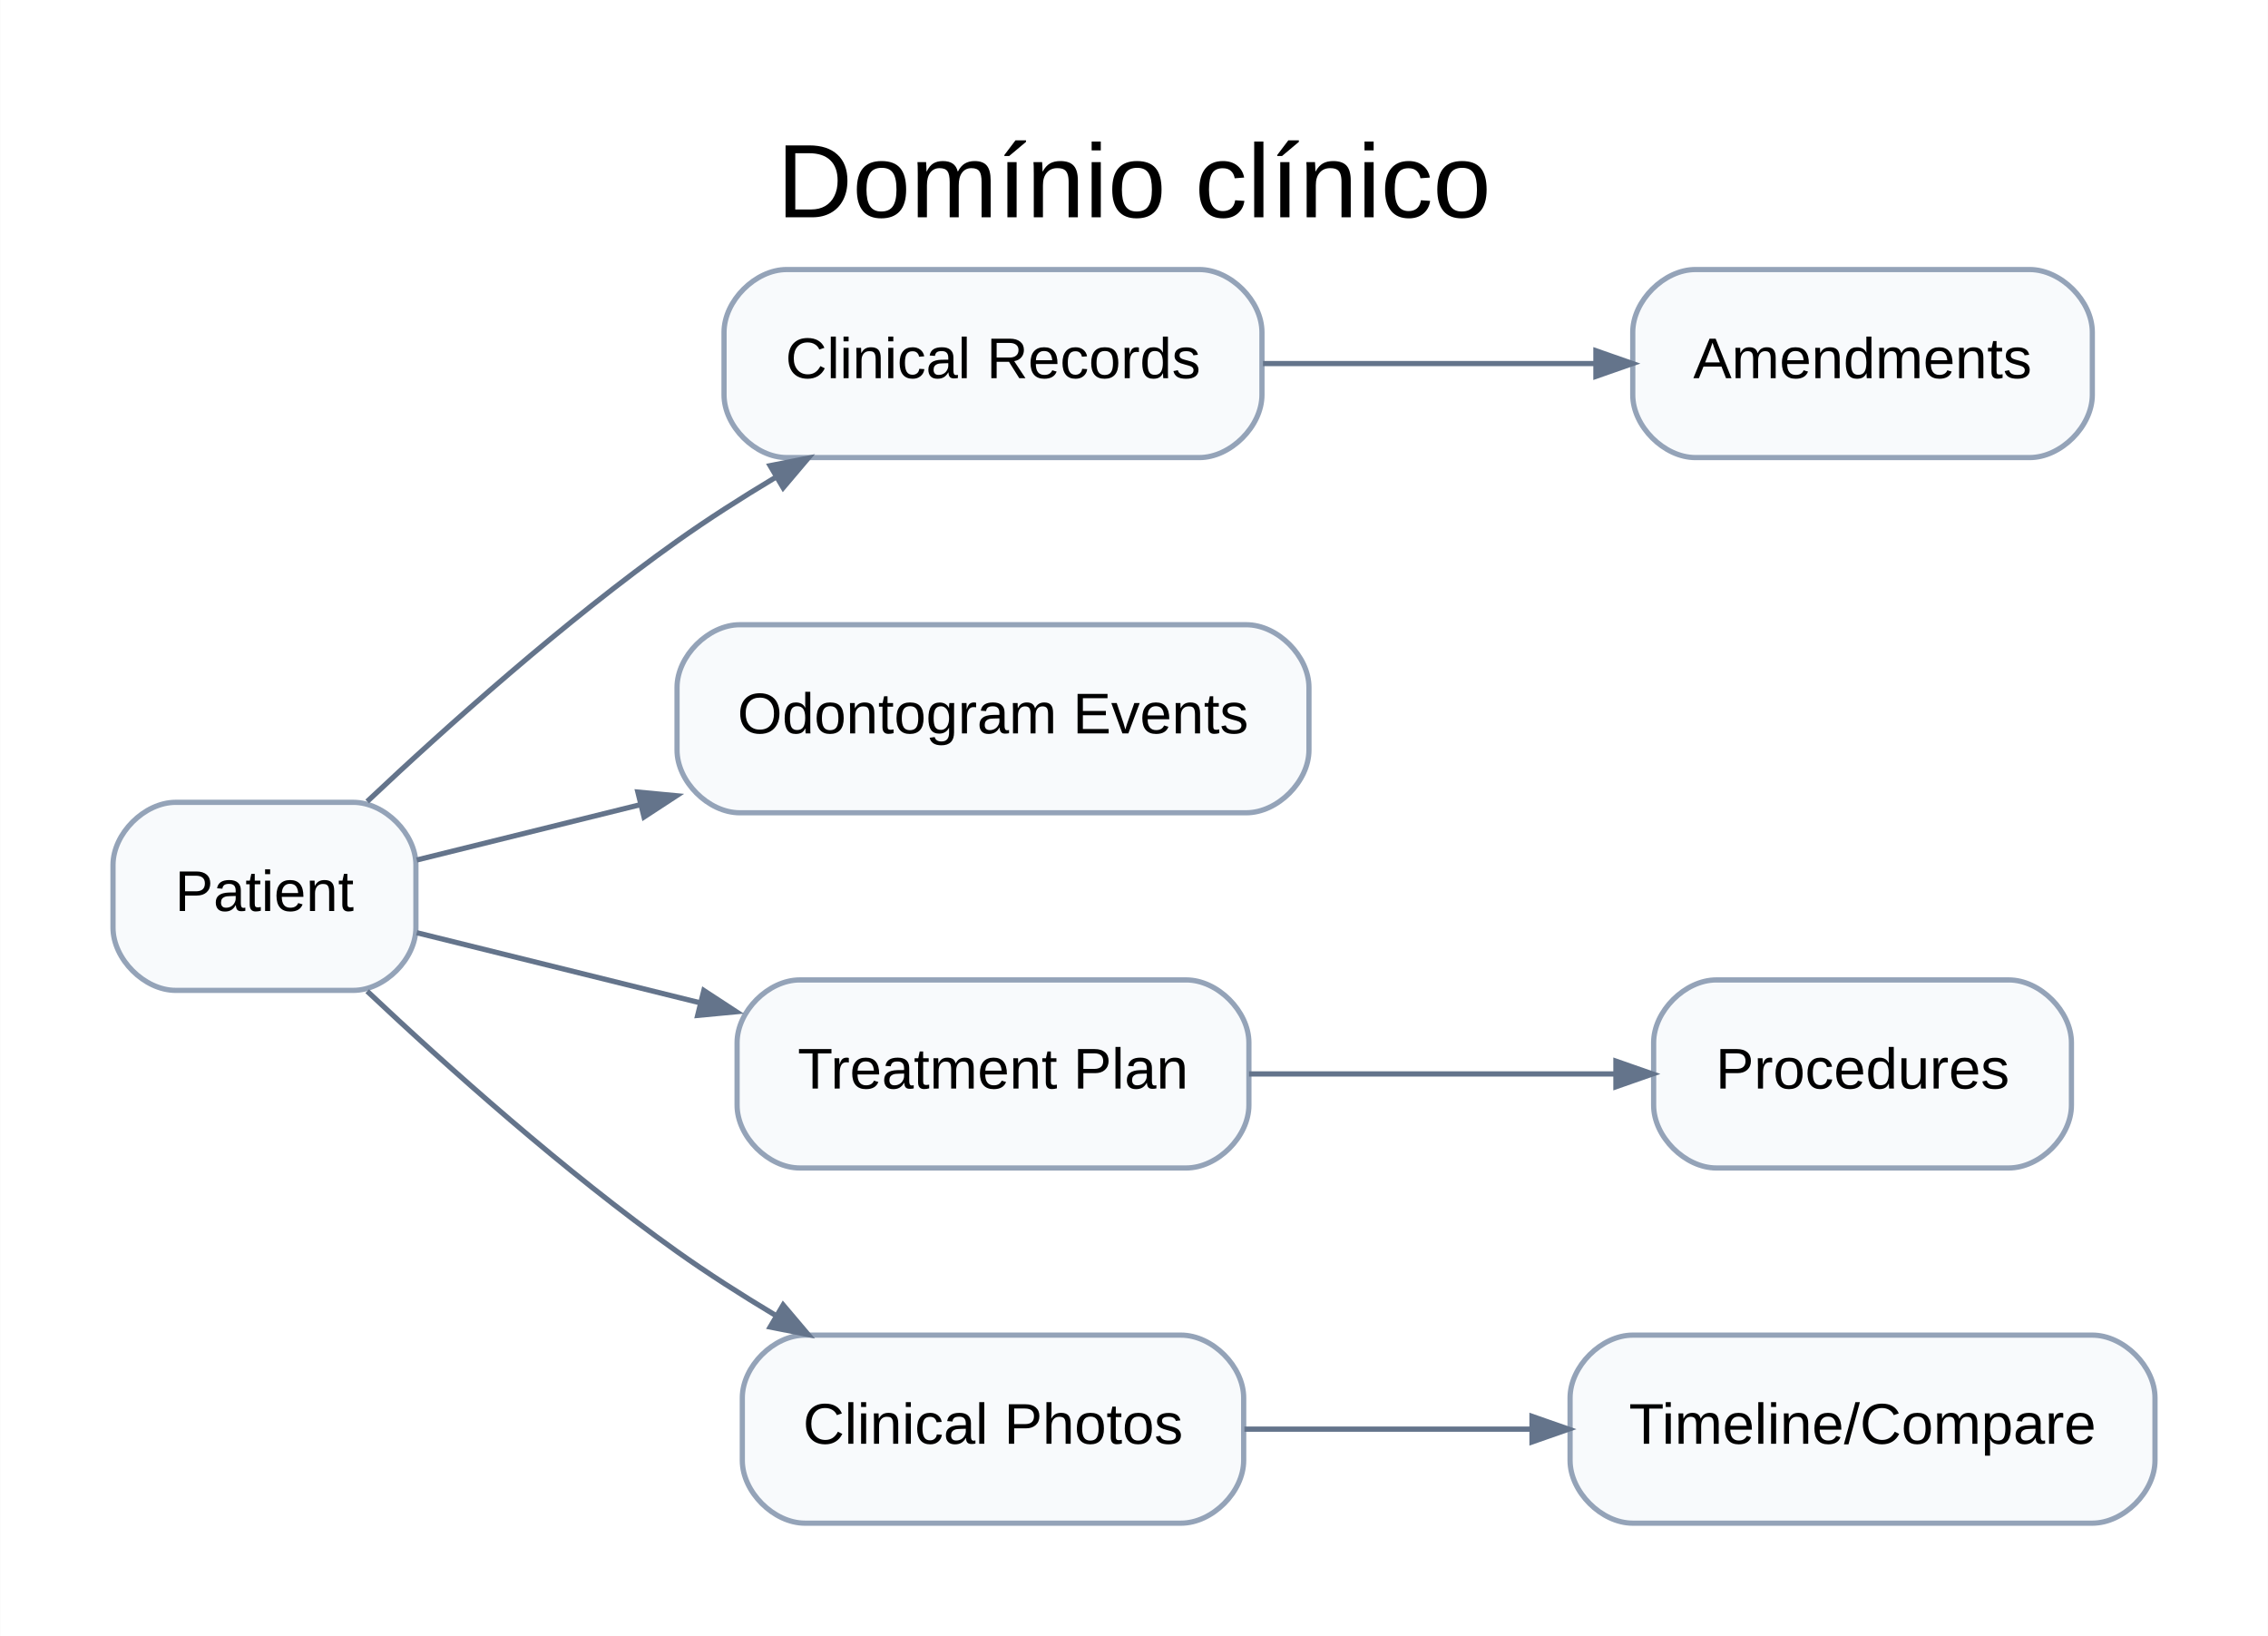
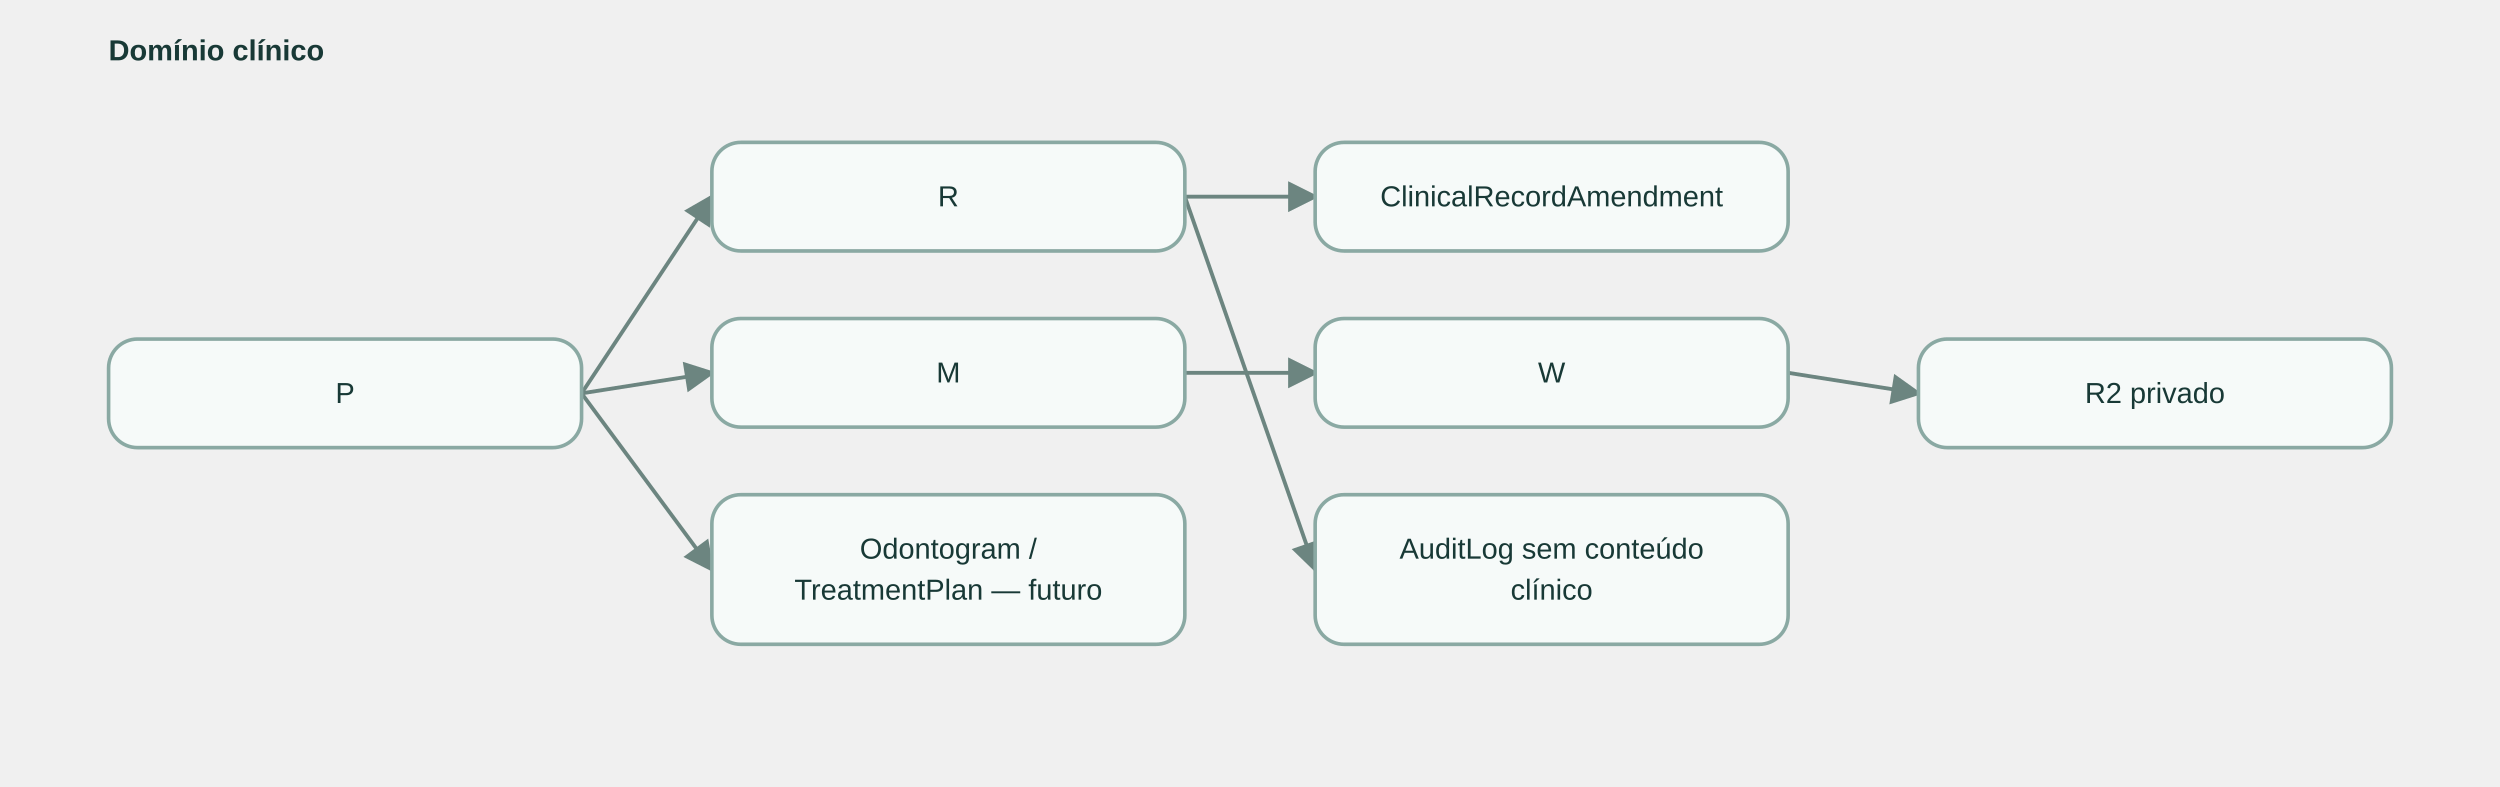
- <svg xmlns="http://www.w3.org/2000/svg" width="434pt" height="313pt" viewBox="0.00 0.00 434.20 313.20">
-   <g id="graph0" class="graph" transform="scale(1 1) rotate(0) translate(21.6 291.6)">
-     <polygon fill="white" stroke="transparent" points="-21.6,21.6 -21.6,-291.6 412.6,-291.6 412.6,21.6 -21.6,21.6" />
-     <text text-anchor="middle" x="195.5" y="-250" font-family="Arial" font-size="20.00">Domínio clínico</text>
-     <g id="node1" class="node">
-       <path fill="#f8fafc" stroke="#94a3b8" d="M46,-138C46,-138 12,-138 12,-138 6,-138 0,-132 0,-126 0,-126 0,-114 0,-114 0,-108 6,-102 12,-102 12,-102 46,-102 46,-102 52,-102 58,-108 58,-114 58,-114 58,-126 58,-126 58,-132 52,-138 46,-138" />
-       <text text-anchor="middle" x="29" y="-117.2" font-family="Arial" font-size="11.00">Patient</text>
-     </g>
-     <g id="node2" class="node">
-       <path fill="#f8fafc" stroke="#94a3b8" d="M208,-240C208,-240 129,-240 129,-240 123,-240 117,-234 117,-228 117,-228 117,-216 117,-216 117,-210 123,-204 129,-204 129,-204 208,-204 208,-204 214,-204 220,-210 220,-216 220,-216 220,-228 220,-228 220,-234 214,-240 208,-240" />
-       <text text-anchor="middle" x="168.5" y="-219.2" font-family="Arial" font-size="11.00">Clinical Records</text>
-     </g>
-     <g id="edge1" class="edge">
-       <path fill="none" stroke="#64748b" d="M48.67,-138.16C63.95,-152.55 86.48,-172.7 108,-188 113.89,-192.19 120.34,-196.3 126.74,-200.14" />
-       <polygon fill="#64748b" stroke="#64748b" points="125.83,-202.45 133.11,-203.89 128.32,-198.23 125.83,-202.45" />
-     </g>
-     <g id="node3" class="node">
-       <path fill="#f8fafc" stroke="#94a3b8" d="M217,-172C217,-172 120,-172 120,-172 114,-172 108,-166 108,-160 108,-160 108,-148 108,-148 108,-142 114,-136 120,-136 120,-136 217,-136 217,-136 223,-136 229,-142 229,-148 229,-148 229,-160 229,-160 229,-166 223,-172 217,-172" />
-       <text text-anchor="middle" x="168.5" y="-151.2" font-family="Arial" font-size="11.00">Odontogram Events</text>
-     </g>
-     <g id="edge2" class="edge">
-       <path fill="none" stroke="#64748b" d="M58.16,-126.96C70.63,-130.05 85.87,-133.81 100.97,-137.55" />
-       <polygon fill="#64748b" stroke="#64748b" points="100.5,-139.96 107.89,-139.26 101.68,-135.2 100.5,-139.96" />
-     </g>
-     <g id="node4" class="node">
-       <path fill="#f8fafc" stroke="#94a3b8" d="M205.5,-104C205.5,-104 131.5,-104 131.5,-104 125.5,-104 119.5,-98 119.5,-92 119.5,-92 119.5,-80 119.5,-80 119.5,-74 125.5,-68 131.5,-68 131.5,-68 205.5,-68 205.5,-68 211.5,-68 217.5,-74 217.5,-80 217.5,-80 217.5,-92 217.5,-92 217.5,-98 211.5,-104 205.5,-104" />
-       <text text-anchor="middle" x="168.5" y="-83.2" font-family="Arial" font-size="11.00">Treatment Plan</text>
-     </g>
-     <g id="edge3" class="edge">
-       <path fill="none" stroke="#64748b" d="M58.16,-113.04C73.83,-109.16 93.89,-104.2 112.54,-99.59" />
-       <polygon fill="#64748b" stroke="#64748b" points="113.13,-101.97 119.34,-97.91 111.95,-97.21 113.13,-101.97" />
-     </g>
-     <g id="node5" class="node">
-       <path fill="#f8fafc" stroke="#94a3b8" d="M204.5,-36C204.5,-36 132.5,-36 132.5,-36 126.5,-36 120.5,-30 120.5,-24 120.5,-24 120.5,-12 120.5,-12 120.5,-6 126.5,0 132.5,0 132.5,0 204.5,0 204.5,0 210.5,0 216.5,-6 216.5,-12 216.5,-12 216.5,-24 216.5,-24 216.5,-30 210.5,-36 204.5,-36" />
-       <text text-anchor="middle" x="168.5" y="-15.2" font-family="Arial" font-size="11.00">Clinical Photos</text>
-     </g>
-     <g id="edge4" class="edge">
-       <path fill="none" stroke="#64748b" d="M48.67,-101.84C63.95,-87.45 86.48,-67.3 108,-52 113.89,-47.81 120.34,-43.7 126.74,-39.86" />
-       <polygon fill="#64748b" stroke="#64748b" points="128.32,-41.77 133.11,-36.11 125.83,-37.55 128.32,-41.77" />
-     </g>
-     <g id="node6" class="node">
-       <path fill="#f8fafc" stroke="#94a3b8" d="M367,-240C367,-240 303,-240 303,-240 297,-240 291,-234 291,-228 291,-228 291,-216 291,-216 291,-210 297,-204 303,-204 303,-204 367,-204 367,-204 373,-204 379,-210 379,-216 379,-216 379,-228 379,-228 379,-234 373,-240 367,-240" />
-       <text text-anchor="middle" x="335" y="-219.2" font-family="Arial" font-size="11.00">Amendments</text>
-     </g>
-     <g id="edge5" class="edge">
-       <path fill="none" stroke="#64748b" d="M220.2,-222C240.46,-222 263.74,-222 283.95,-222" />
-       <polygon fill="#64748b" stroke="#64748b" points="283.95,-224.45 290.95,-222 283.95,-219.55 283.95,-224.45" />
-     </g>
-     <g id="node7" class="node">
-       <path fill="#f8fafc" stroke="#94a3b8" d="M363,-104C363,-104 307,-104 307,-104 301,-104 295,-98 295,-92 295,-92 295,-80 295,-80 295,-74 301,-68 307,-68 307,-68 363,-68 363,-68 369,-68 375,-74 375,-80 375,-80 375,-92 375,-92 375,-98 369,-104 363,-104" />
-       <text text-anchor="middle" x="335" y="-83.2" font-family="Arial" font-size="11.00">Procedures</text>
-     </g>
-     <g id="edge6" class="edge">
-       <path fill="none" stroke="#64748b" d="M217.52,-86C239.59,-86 265.66,-86 287.53,-86" />
-       <polygon fill="#64748b" stroke="#64748b" points="287.78,-88.45 294.78,-86 287.78,-83.55 287.78,-88.45" />
-     </g>
-     <g id="node8" class="node">
-       <path fill="#f8fafc" stroke="#94a3b8" d="M379,-36C379,-36 291,-36 291,-36 285,-36 279,-30 279,-24 279,-24 279,-12 279,-12 279,-6 285,0 291,0 291,0 379,0 379,0 385,0 391,-6 391,-12 391,-12 391,-24 391,-24 391,-30 385,-36 379,-36" />
-       <text text-anchor="middle" x="335" y="-15.2" font-family="Arial" font-size="11.00">Timeline/Compare</text>
-     </g>
-     <g id="edge7" class="edge">
-       <path fill="none" stroke="#64748b" d="M216.64,-18C233.74,-18 253.33,-18 271.54,-18" />
-       <polygon fill="#64748b" stroke="#64748b" points="271.71,-20.45 278.71,-18 271.71,-15.55 271.71,-20.45" />
-     </g>
+ <svg xmlns="http://www.w3.org/2000/svg" role="img" aria-labelledby="title desc" width="1036" height="326" viewBox="0 0 1036 326">
+   <defs>
+     <marker id="arrow" markerWidth="8" markerHeight="8" refX="7" refY="4" orient="auto">
+       <path d="M0,0 L8,4 L0,8 z" fill="#6c8580" />
+     </marker>
+   </defs>
+   <style>text{font-family:Arial,sans-serif;font-size:12px;fill:#183936}.node rect,.node polygon{fill:#f6faf9;stroke:#8aa9a3;stroke-width:1.5}.node.decision polygon{fill:#eef5f3}.edge-label{font-size:10px;fill:#425b56;paint-order:stroke;stroke:#fff;stroke-width:4px;stroke-linejoin:round}</style>
+   <text x="45" y="25" font-size="16" font-weight="700">Domínio clínico</text>
+   <g class="edge">
+     <path d="M 241 163 L 295 81.5" fill="none" stroke="#6c8580" stroke-width="1.6" marker-end="url(#arrow)" />
+   </g>
+   <g class="edge">
+     <path d="M 491 81.5 L 545 81.5" fill="none" stroke="#6c8580" stroke-width="1.6" marker-end="url(#arrow)" />
+   </g>
+   <g class="edge">
+     <path d="M 241 163 L 295 154.5" fill="none" stroke="#6c8580" stroke-width="1.6" marker-end="url(#arrow)" />
+   </g>
+   <g class="edge">
+     <path d="M 491 154.5 L 545 154.5" fill="none" stroke="#6c8580" stroke-width="1.6" marker-end="url(#arrow)" />
+   </g>
+   <g class="edge">
+     <path d="M 741 154.5 L 795 163" fill="none" stroke="#6c8580" stroke-width="1.6" marker-end="url(#arrow)" />
+   </g>
+   <g class="edge">
+     <path d="M 491 81.5 L 545 236" fill="none" stroke="#6c8580" stroke-width="1.6" marker-end="url(#arrow)" />
+   </g>
+   <g class="edge">
+     <path d="M 241 163 L 295 236" fill="none" stroke="#6c8580" stroke-width="1.6" marker-end="url(#arrow)" />
+   </g>
+   <g class="node box">
+     <rect x="45" y="140.5" width="196" height="45" rx="12" />
+     <text x="143" y="167" text-anchor="middle">P</text>
+   </g>
+   <g class="node box">
+     <rect x="295" y="59" width="196" height="45" rx="12" />
+     <text x="393" y="85.5" text-anchor="middle">R</text>
+   </g>
+   <g class="node box">
+     <rect x="295" y="132" width="196" height="45" rx="12" />
+     <text x="393" y="158.5" text-anchor="middle">M</text>
+   </g>
+   <g class="node box">
+     <rect x="295" y="205" width="196" height="62" rx="12" />
+     <text x="393" y="231.5" text-anchor="middle">Odontogram /</text>
+     <text x="393" y="248.5" text-anchor="middle">TreatmentPlan — futuro</text>
+   </g>
+   <g class="node box">
+     <rect x="545" y="59" width="196" height="45" rx="12" />
+     <text x="643" y="85.5" text-anchor="middle">ClinicalRecordAmendment</text>
+   </g>
+   <g class="node box">
+     <rect x="545" y="132" width="196" height="45" rx="12" />
+     <text x="643" y="158.5" text-anchor="middle">W</text>
+   </g>
+   <g class="node box">
+     <rect x="545" y="205" width="196" height="62" rx="12" />
+     <text x="643" y="231.5" text-anchor="middle">AuditLog sem conteúdo</text>
+     <text x="643" y="248.5" text-anchor="middle">clínico</text>
+   </g>
+   <g class="node box">
+     <rect x="795" y="140.5" width="196" height="45" rx="12" />
+     <text x="893" y="167" text-anchor="middle">R2 privado</text>
  </g>
</svg>
